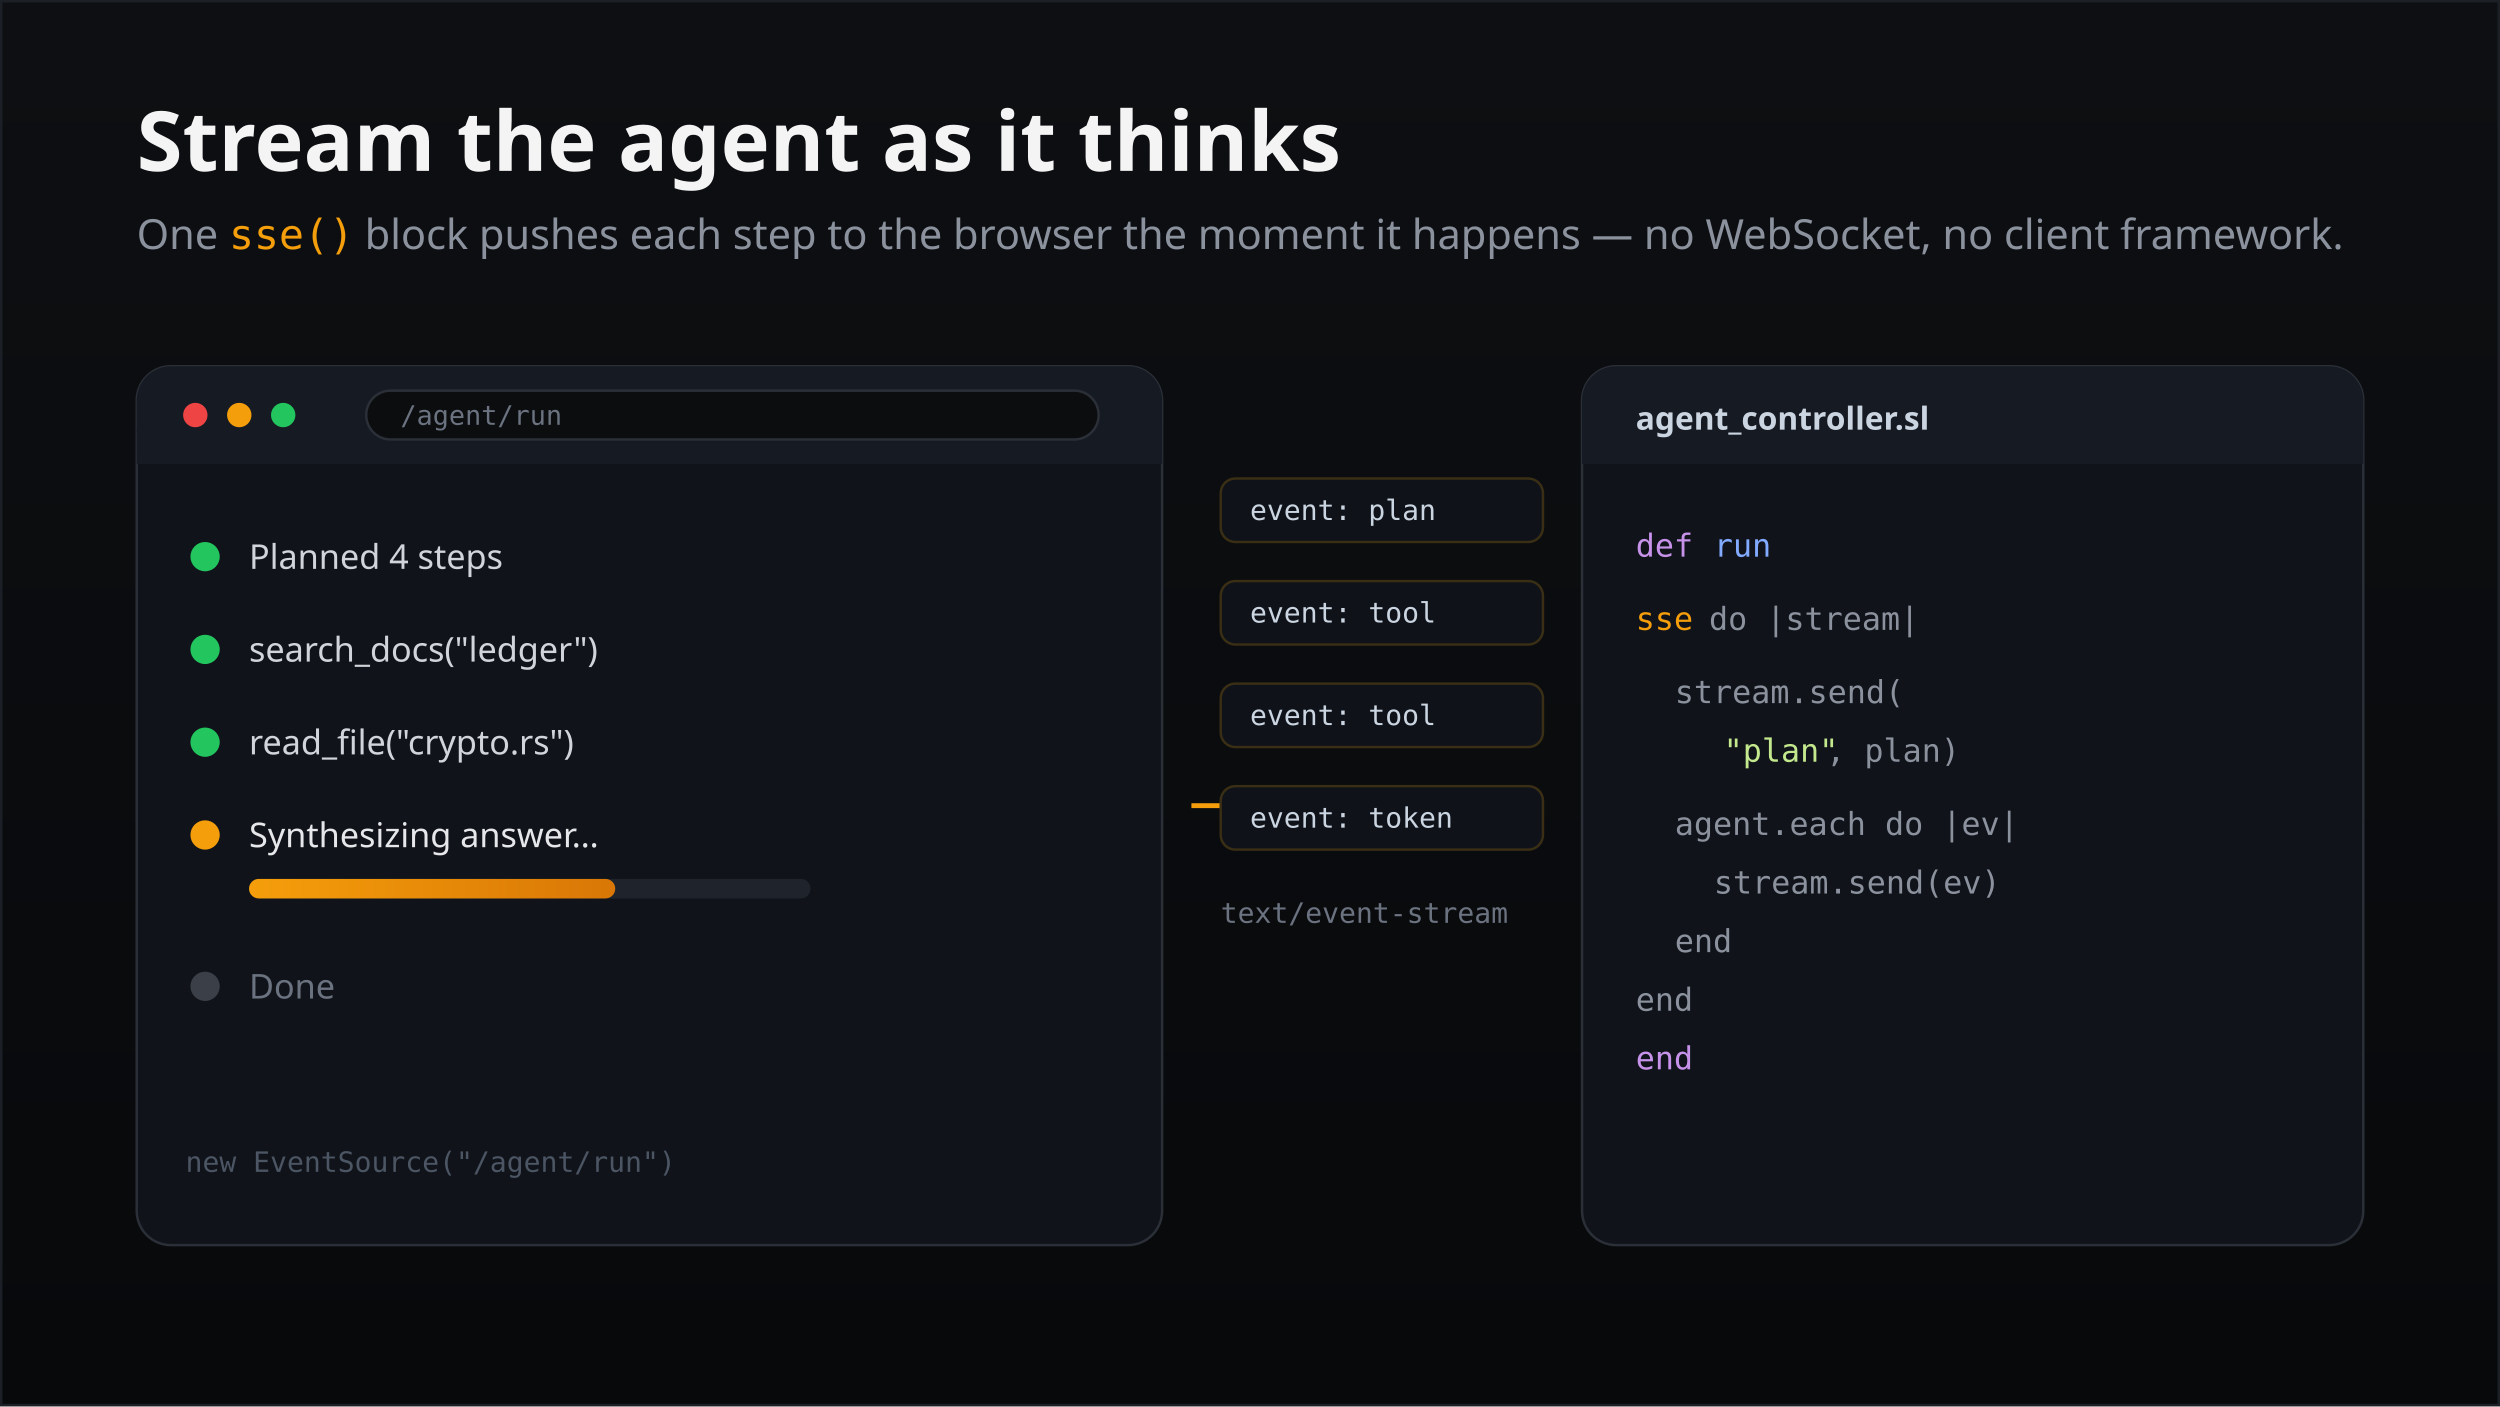
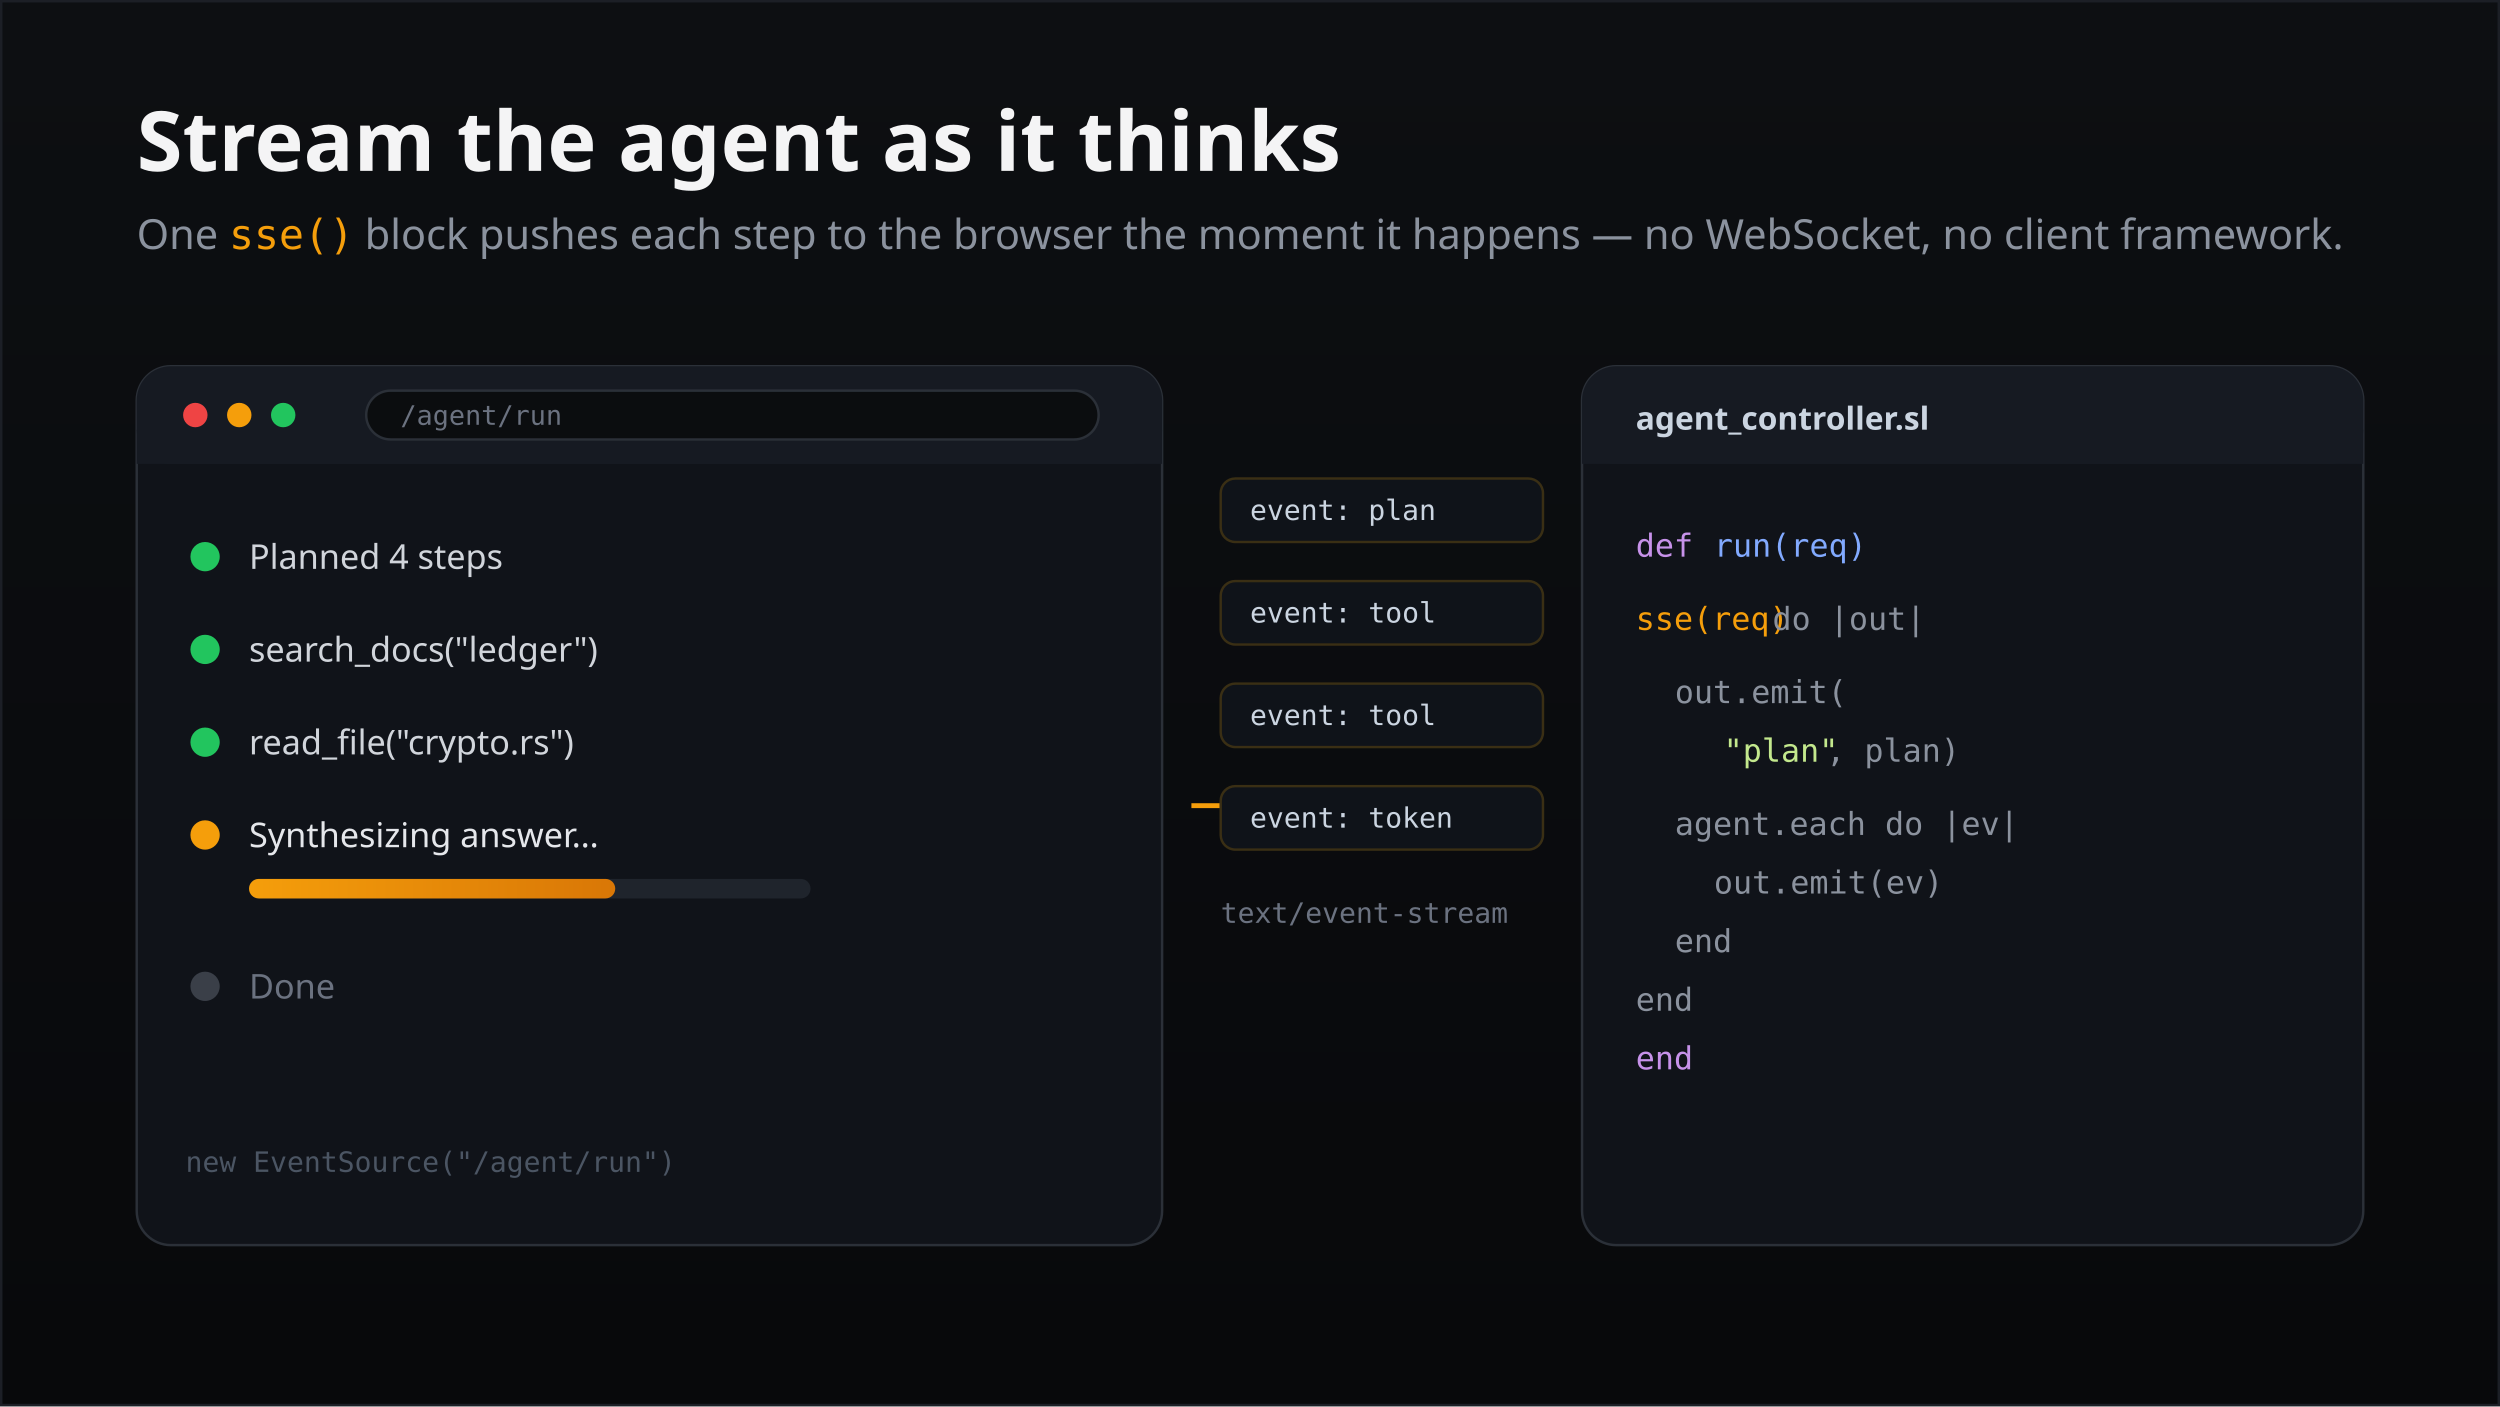
<svg xmlns="http://www.w3.org/2000/svg" viewBox="0 0 1024 576" width="1024" height="576" role="img" aria-label="A Soli server streaming an AI agent's progress to a browser over Server-Sent Events: plan, tool calls, and synthesis events arrive one by one and render as a live progress list.">
  <defs>
    <linearGradient id="bg2" x1="0" y1="0" x2="0" y2="1">
      <stop offset="0" stop-color="#0d0f12" />
      <stop offset="1" stop-color="#08090b" />
    </linearGradient>
    <marker id="a2" viewBox="0 0 10 10" refX="8" refY="5" markerWidth="7" markerHeight="7" orient="auto-start-reverse">
      <path d="M0 0 L10 5 L0 10 z" fill="#f59e0b" />
    </marker>
  </defs>
  <rect width="1024" height="576" fill="url(#bg2)" />
  <rect x="0.5" y="0.5" width="1023" height="575" fill="none" stroke="#1c1f26" />
  <text x="56" y="70" font-family="'Bricolage Grotesque', system-ui, sans-serif" font-size="34" font-weight="700" fill="#f4f4f5">Stream the agent as it thinks</text>
  <text x="56" y="102" font-family="system-ui, sans-serif" font-size="17" fill="#8b929e">One <tspan font-family="ui-monospace, monospace" fill="#f59e0b">sse()</tspan> block pushes each step to the browser the moment it happens — no WebSocket, no client framework.</text>
  <g>
    <rect x="56" y="150" width="420" height="360" rx="14" fill="#101319" stroke="#2b3038" />
    <rect x="56" y="150" width="420" height="40" rx="14" fill="#161a22" />
    <rect x="56" y="176" width="420" height="14" fill="#161a22" />
    <circle cx="80" cy="170" r="5" fill="#ef4444" />
    <circle cx="98" cy="170" r="5" fill="#f59e0b" />
    <circle cx="116" cy="170" r="5" fill="#22c55e" />
    <rect x="150" y="160" width="300" height="20" rx="10" fill="#0b0d0f" stroke="#2b3038" />
    <text x="164" y="174" font-family="ui-monospace, monospace" font-size="11" fill="#6b7280">/agent/run</text>
    <g font-family="system-ui, sans-serif" font-size="14">
      <circle cx="84" cy="228" r="6" fill="#22c55e" />
      <text x="102" y="233" fill="#d1d5db">Planned 4 steps</text>
      <circle cx="84" cy="266" r="6" fill="#22c55e" />
      <text x="102" y="271" fill="#d1d5db">search_docs("ledger")</text>
      <circle cx="84" cy="304" r="6" fill="#22c55e" />
      <text x="102" y="309" fill="#d1d5db">read_file("crypto.rs")</text>
      <circle cx="84" cy="342" r="6" fill="#f59e0b" />
      <text x="102" y="347" fill="#e5e7eb">Synthesizing answer…</text>
      <rect x="102" y="360" width="230" height="8" rx="4" fill="#1f242c" />
      <rect x="102" y="360" width="150" height="8" rx="4" fill="url(#a2Bar)" />
      <linearGradient id="a2Bar" x1="0" y1="0" x2="1" y2="0">
        <stop offset="0" stop-color="#f59e0b" />
        <stop offset="1" stop-color="#d97706" />
      </linearGradient>
      <circle cx="84" cy="404" r="6" fill="#3a3f48" />
      <text x="102" y="409" fill="#6b7280">Done</text>
    </g>
    <text x="76" y="480" font-family="ui-monospace, monospace" font-size="11.5" fill="#4b5563">new EventSource("/agent/run")</text>
  </g>
  <g font-family="ui-monospace, monospace" font-size="11.5">
    <path d="M488 330 L 560 330" stroke="#f59e0b" stroke-width="2" marker-end="url(#a2)" />
    <g fill="#0f1319" stroke="#3a2f14">
      <rect x="500" y="196" width="132" height="26" rx="6" />
      <rect x="500" y="238" width="132" height="26" rx="6" />
      <rect x="500" y="280" width="132" height="26" rx="6" />
      <rect x="500" y="322" width="132" height="26" rx="6" />
    </g>
    <g fill="#cbd5e1">
      <text x="512" y="213">event: plan</text>
      <text x="512" y="255">event: tool</text>
      <text x="512" y="297">event: tool</text>
      <text x="512" y="339">event: token</text>
    </g>
    <text x="500" y="378" fill="#6b7280">text/event-stream</text>
  </g>
  <g>
    <rect x="648" y="150" width="320" height="360" rx="14" fill="#101319" stroke="#2b3038" />
    <rect x="648" y="150" width="320" height="40" rx="14" fill="#161a22" />
    <rect x="648" y="176" width="320" height="14" fill="#161a22" />
    <text x="670" y="176" font-family="system-ui, sans-serif" font-size="13" font-weight="600" fill="#cbd5e1">agent_controller.sl</text>
    <g font-family="ui-monospace, monospace" font-size="13">
      <text x="670" y="228" fill="#c792ea">def</text>
-       <text x="702" y="228" fill="#82aaff"> run</text>
-       <text x="670" y="258" fill="#f59e0b">  sse</text>
-       <text x="700" y="258" fill="#8b929e"> do |stream|</text>
-       <text x="686" y="288" fill="#8b929e">stream.send(</text>
+       <text x="702" y="228" fill="#82aaff"> run(req)</text>
+       <text x="670" y="258" fill="#f59e0b">  sse(req)</text>
+       <text x="726" y="258" fill="#8b929e"> do |out|</text>
+       <text x="686" y="288" fill="#8b929e">out.emit(</text>
      <text x="706" y="312" fill="#c3e88d">"plan"</text>
      <text x="748" y="312" fill="#8b929e">, plan)</text>
      <text x="686" y="342" fill="#8b929e">agent.each do |ev|</text>
-       <text x="702" y="366" fill="#8b929e">stream.send(ev)</text>
+       <text x="702" y="366" fill="#8b929e">out.emit(ev)</text>
      <text x="686" y="390" fill="#8b929e">end</text>
      <text x="670" y="414" fill="#8b929e">  end</text>
      <text x="670" y="438" fill="#c792ea">end</text>
    </g>
  </g>
</svg>
